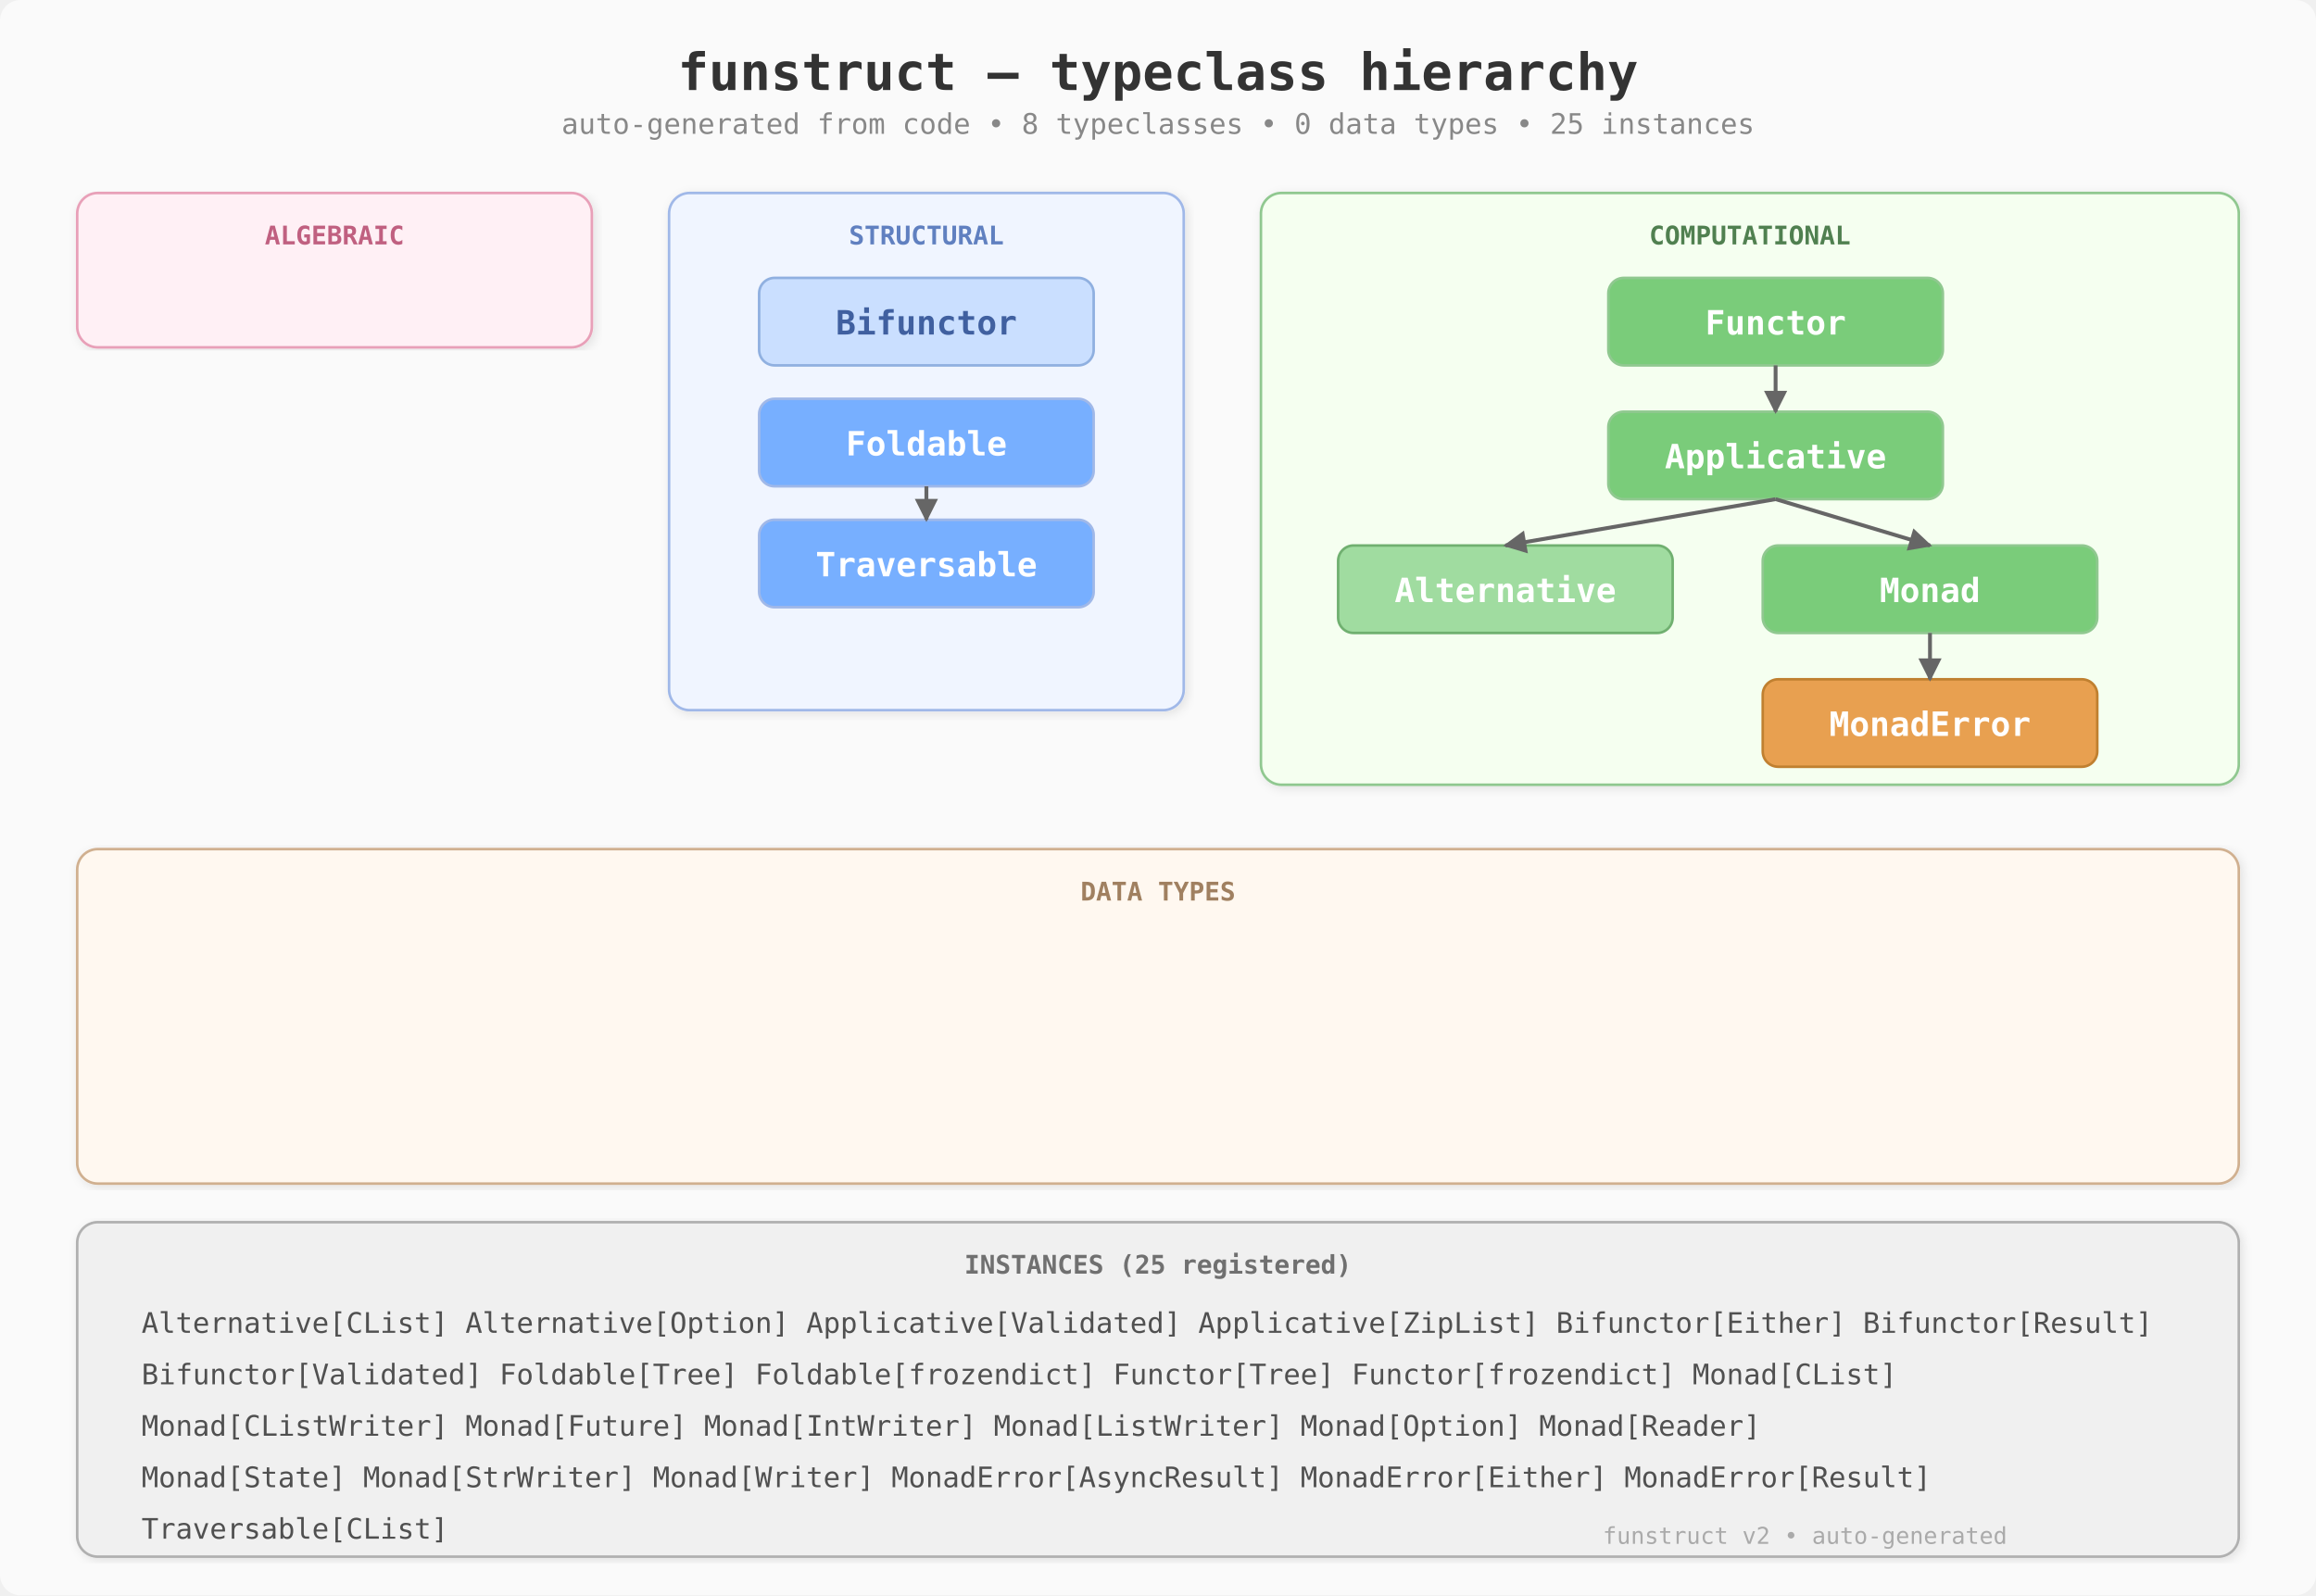
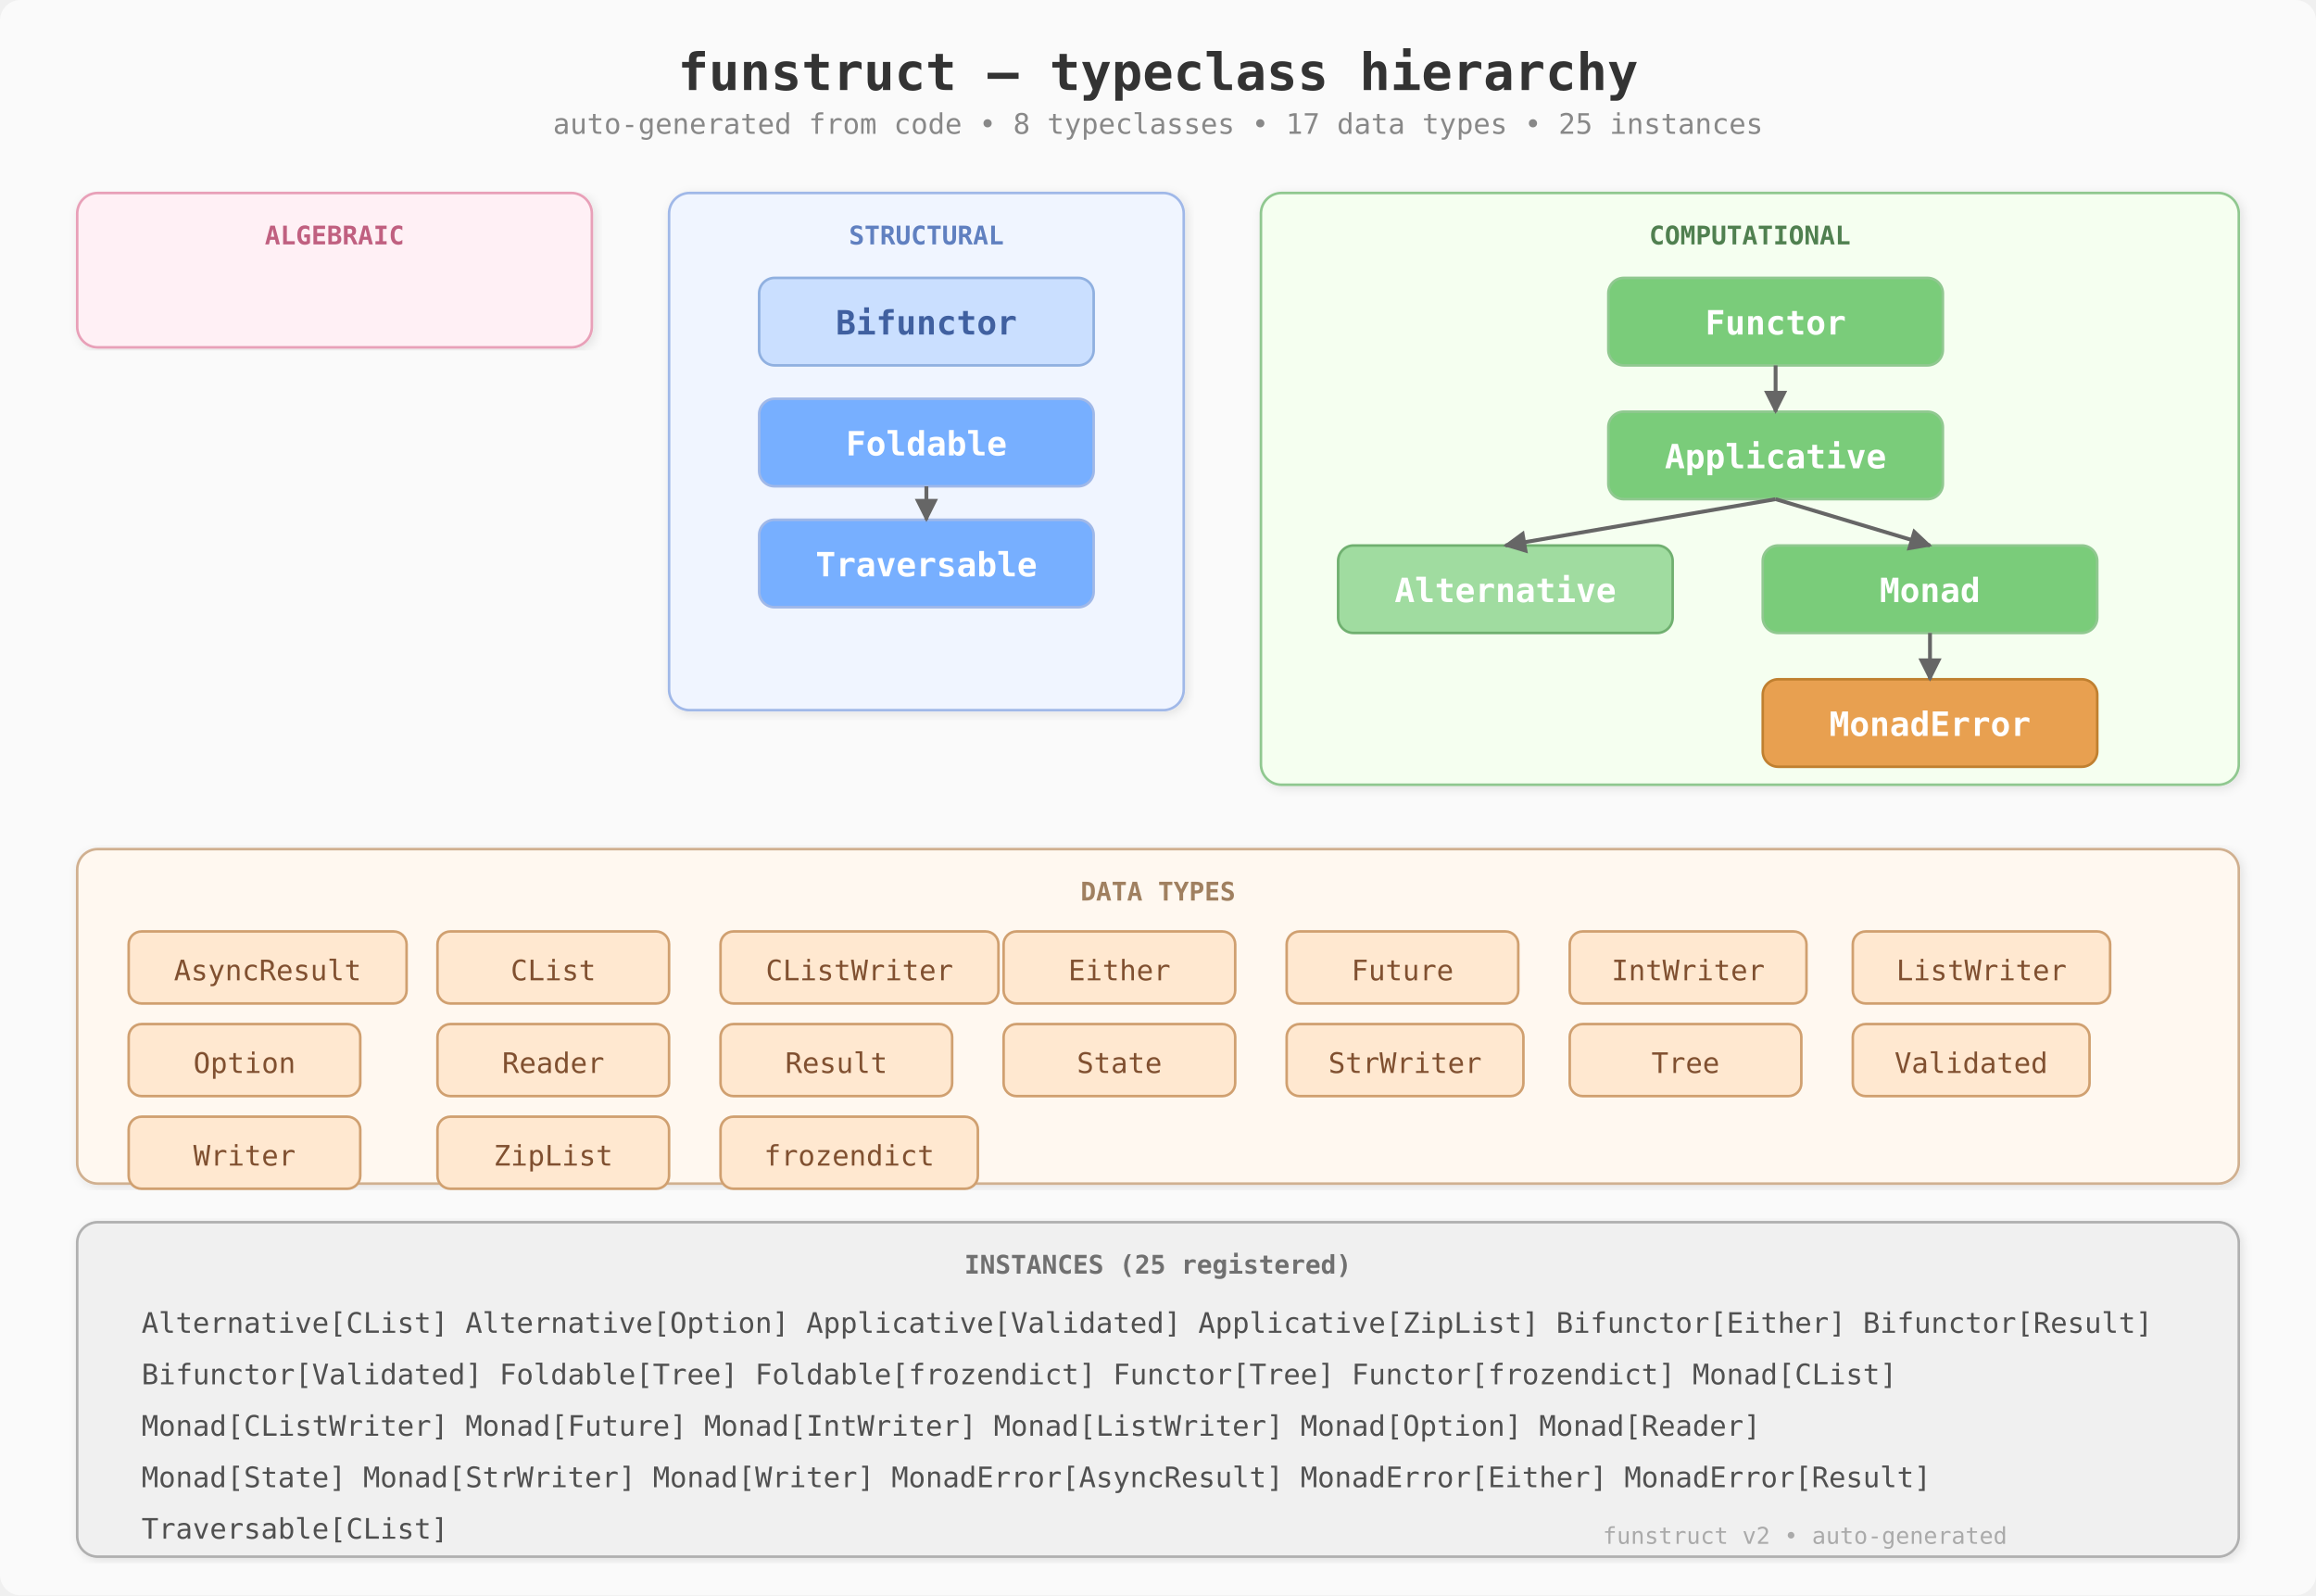
<svg xmlns="http://www.w3.org/2000/svg" viewBox="0 0 900 620" font-family="'SF Mono', monospace" font-size="13">
  <defs>
    <marker id="arrow" viewBox="0 0 10 10" refX="9" refY="5" markerWidth="6" markerHeight="6" orient="auto-start-reverse">
      <path d="M 0 0 L 10 5 L 0 10 z" fill="#666" />
    </marker>
    <filter id="shadow" x="-2%" y="-2%" width="104%" height="104%">
      <feDropShadow dx="1" dy="1" stdDeviation="2" flood-opacity="0.1" />
    </filter>
  </defs>
  <rect width="900" height="620" fill="#fafafa" rx="8" />
  <text x="450" y="35" text-anchor="middle" font-size="20" font-weight="bold" fill="#333">funstruct — typeclass hierarchy</text>
-   <text x="450" y="52" text-anchor="middle" font-size="11" fill="#888">auto-generated from code • 8 typeclasses • 0 data types • 25 instances</text>
+   <text x="450" y="52" text-anchor="middle" font-size="11" fill="#888">auto-generated from code • 8 typeclasses • 17 data types • 25 instances</text>
  <rect x="30" y="75" width="200" height="60" rx="8" fill="#fff0f5" stroke="#e8a0b8" filter="url(#shadow)" />
  <text x="130" y="95" text-anchor="middle" font-size="10" fill="#c06080" font-weight="bold">ALGEBRAIC</text>
  <rect x="260" y="75" width="200" height="201" rx="8" fill="#f0f5ff" stroke="#a0b8e8" filter="url(#shadow)" />
  <text x="360" y="95" text-anchor="middle" font-size="10" fill="#6080c0" font-weight="bold">STRUCTURAL</text>
  <rect x="490" y="75" width="380" height="230" rx="8" fill="#f5fff0" stroke="#90c890" filter="url(#shadow)" />
  <text x="680" y="95" text-anchor="middle" font-size="10" fill="#508050" font-weight="bold">COMPUTATIONAL</text>
  <rect x="295" y="108" width="130" height="34" rx="6" fill="#cadfff" stroke="#90b0e0" />
  <text x="360" y="130" text-anchor="middle" font-weight="bold" fill="#4060a0">Bifunctor</text>
  <rect x="295" y="155" width="130" height="34" rx="6" fill="#77afff" stroke="#a0b8e8" />
  <text x="360" y="177" text-anchor="middle" font-weight="bold" fill="#fff">Foldable</text>
  <rect x="295" y="202" width="130" height="34" rx="6" fill="#77afff" stroke="#a0b8e8" />
  <text x="360" y="224" text-anchor="middle" font-weight="bold" fill="#fff">Traversable</text>
  <rect x="520" y="212" width="130" height="34" rx="6" fill="#a0dca0" stroke="#70b070" />
  <text x="585" y="234" text-anchor="middle" font-weight="bold" fill="#fff">Alternative</text>
  <rect x="625" y="160" width="130" height="34" rx="6" fill="#7acc7a" stroke="#90c890" />
  <text x="690" y="182" text-anchor="middle" font-weight="bold" fill="#fff">Applicative</text>
  <rect x="625" y="108" width="130" height="34" rx="6" fill="#7acc7a" stroke="#90c890" />
  <text x="690" y="130" text-anchor="middle" font-weight="bold" fill="#fff">Functor</text>
  <rect x="685" y="212" width="130" height="34" rx="6" fill="#7acc7a" stroke="#90c890" />
  <text x="750" y="234" text-anchor="middle" font-weight="bold" fill="#fff">Monad</text>
  <rect x="685" y="264" width="130" height="34" rx="6" fill="#e8a050" stroke="#c08030" />
  <text x="750" y="286" text-anchor="middle" font-weight="bold" fill="#fff">MonadError</text>
  <line x1="690" y1="142" x2="690" y2="160" stroke="#666" stroke-width="1.5" marker-end="url(#arrow)" />
  <line x1="690" y1="194" x2="585" y2="212" stroke="#666" stroke-width="1.5" marker-end="url(#arrow)" />
  <line x1="690" y1="194" x2="750" y2="212" stroke="#666" stroke-width="1.5" marker-end="url(#arrow)" />
  <line x1="750" y1="246" x2="750" y2="264" stroke="#666" stroke-width="1.5" marker-end="url(#arrow)" />
  <line x1="360" y1="189" x2="360" y2="202" stroke="#666" stroke-width="1.5" marker-end="url(#arrow)" />
  <rect x="30" y="330" width="840" height="130" rx="8" fill="#fff8f0" stroke="#d0b090" filter="url(#shadow)" />
  <text x="450" y="350" text-anchor="middle" font-size="10" fill="#a08060" font-weight="bold">DATA TYPES</text>
+   <rect x="50" y="362" width="108" height="28" rx="5" fill="#ffe8d0" stroke="#d0a070" />
+   <text x="104" y="381" text-anchor="middle" font-size="11" fill="#805030">AsyncResult</text>
+   <rect x="170" y="362" width="90" height="28" rx="5" fill="#ffe8d0" stroke="#d0a070" />
+   <text x="215" y="381" text-anchor="middle" font-size="11" fill="#805030">CList</text>
+   <rect x="280" y="362" width="108" height="28" rx="5" fill="#ffe8d0" stroke="#d0a070" />
+   <text x="334" y="381" text-anchor="middle" font-size="11" fill="#805030">CListWriter</text>
+   <rect x="390" y="362" width="90" height="28" rx="5" fill="#ffe8d0" stroke="#d0a070" />
+   <text x="435" y="381" text-anchor="middle" font-size="11" fill="#805030">Either</text>
+   <rect x="500" y="362" width="90" height="28" rx="5" fill="#ffe8d0" stroke="#d0a070" />
+   <text x="545" y="381" text-anchor="middle" font-size="11" fill="#805030">Future</text>
+   <rect x="610" y="362" width="92" height="28" rx="5" fill="#ffe8d0" stroke="#d0a070" />
+   <text x="656" y="381" text-anchor="middle" font-size="11" fill="#805030">IntWriter</text>
+   <rect x="720" y="362" width="100" height="28" rx="5" fill="#ffe8d0" stroke="#d0a070" />
+   <text x="770" y="381" text-anchor="middle" font-size="11" fill="#805030">ListWriter</text>
+   <rect x="50" y="398" width="90" height="28" rx="5" fill="#ffe8d0" stroke="#d0a070" />
+   <text x="95" y="417" text-anchor="middle" font-size="11" fill="#805030">Option</text>
+   <rect x="170" y="398" width="90" height="28" rx="5" fill="#ffe8d0" stroke="#d0a070" />
+   <text x="215" y="417" text-anchor="middle" font-size="11" fill="#805030">Reader</text>
+   <rect x="280" y="398" width="90" height="28" rx="5" fill="#ffe8d0" stroke="#d0a070" />
+   <text x="325" y="417" text-anchor="middle" font-size="11" fill="#805030">Result</text>
+   <rect x="390" y="398" width="90" height="28" rx="5" fill="#ffe8d0" stroke="#d0a070" />
+   <text x="435" y="417" text-anchor="middle" font-size="11" fill="#805030">State</text>
+   <rect x="500" y="398" width="92" height="28" rx="5" fill="#ffe8d0" stroke="#d0a070" />
+   <text x="546" y="417" text-anchor="middle" font-size="11" fill="#805030">StrWriter</text>
+   <rect x="610" y="398" width="90" height="28" rx="5" fill="#ffe8d0" stroke="#d0a070" />
+   <text x="655" y="417" text-anchor="middle" font-size="11" fill="#805030">Tree</text>
+   <rect x="720" y="398" width="92" height="28" rx="5" fill="#ffe8d0" stroke="#d0a070" />
+   <text x="766" y="417" text-anchor="middle" font-size="11" fill="#805030">Validated</text>
+   <rect x="50" y="434" width="90" height="28" rx="5" fill="#ffe8d0" stroke="#d0a070" />
+   <text x="95" y="453" text-anchor="middle" font-size="11" fill="#805030">Writer</text>
+   <rect x="170" y="434" width="90" height="28" rx="5" fill="#ffe8d0" stroke="#d0a070" />
+   <text x="215" y="453" text-anchor="middle" font-size="11" fill="#805030">ZipList</text>
+   <rect x="280" y="434" width="100" height="28" rx="5" fill="#ffe8d0" stroke="#d0a070" />
+   <text x="330" y="453" text-anchor="middle" font-size="11" fill="#805030">frozendict</text>
  <rect x="30" y="475" width="840" height="130" rx="8" fill="#f0f0f0" stroke="#b0b0b0" filter="url(#shadow)" />
  <text x="450" y="495" text-anchor="middle" font-size="10" fill="#707070" font-weight="bold">INSTANCES (25 registered)</text>
  <text x="55" y="518" font-size="11" fill="#505050">Alternative[CList]  Alternative[Option]  Applicative[Validated]  Applicative[ZipList]  Bifunctor[Either]  Bifunctor[Result]</text>
  <text x="55" y="538" font-size="11" fill="#505050">Bifunctor[Validated]  Foldable[Tree]  Foldable[frozendict]  Functor[Tree]  Functor[frozendict]  Monad[CList]</text>
  <text x="55" y="558" font-size="11" fill="#505050">Monad[CListWriter]  Monad[Future]  Monad[IntWriter]  Monad[ListWriter]  Monad[Option]  Monad[Reader]</text>
  <text x="55" y="578" font-size="11" fill="#505050">Monad[State]  Monad[StrWriter]  Monad[Writer]  MonadError[AsyncResult]  MonadError[Either]  MonadError[Result]</text>
  <text x="55" y="598" font-size="11" fill="#505050">Traversable[CList]</text>
  <text x="780" y="600" text-anchor="end" font-size="9" fill="#aaa">funstruct v2 • auto-generated</text>
</svg>
